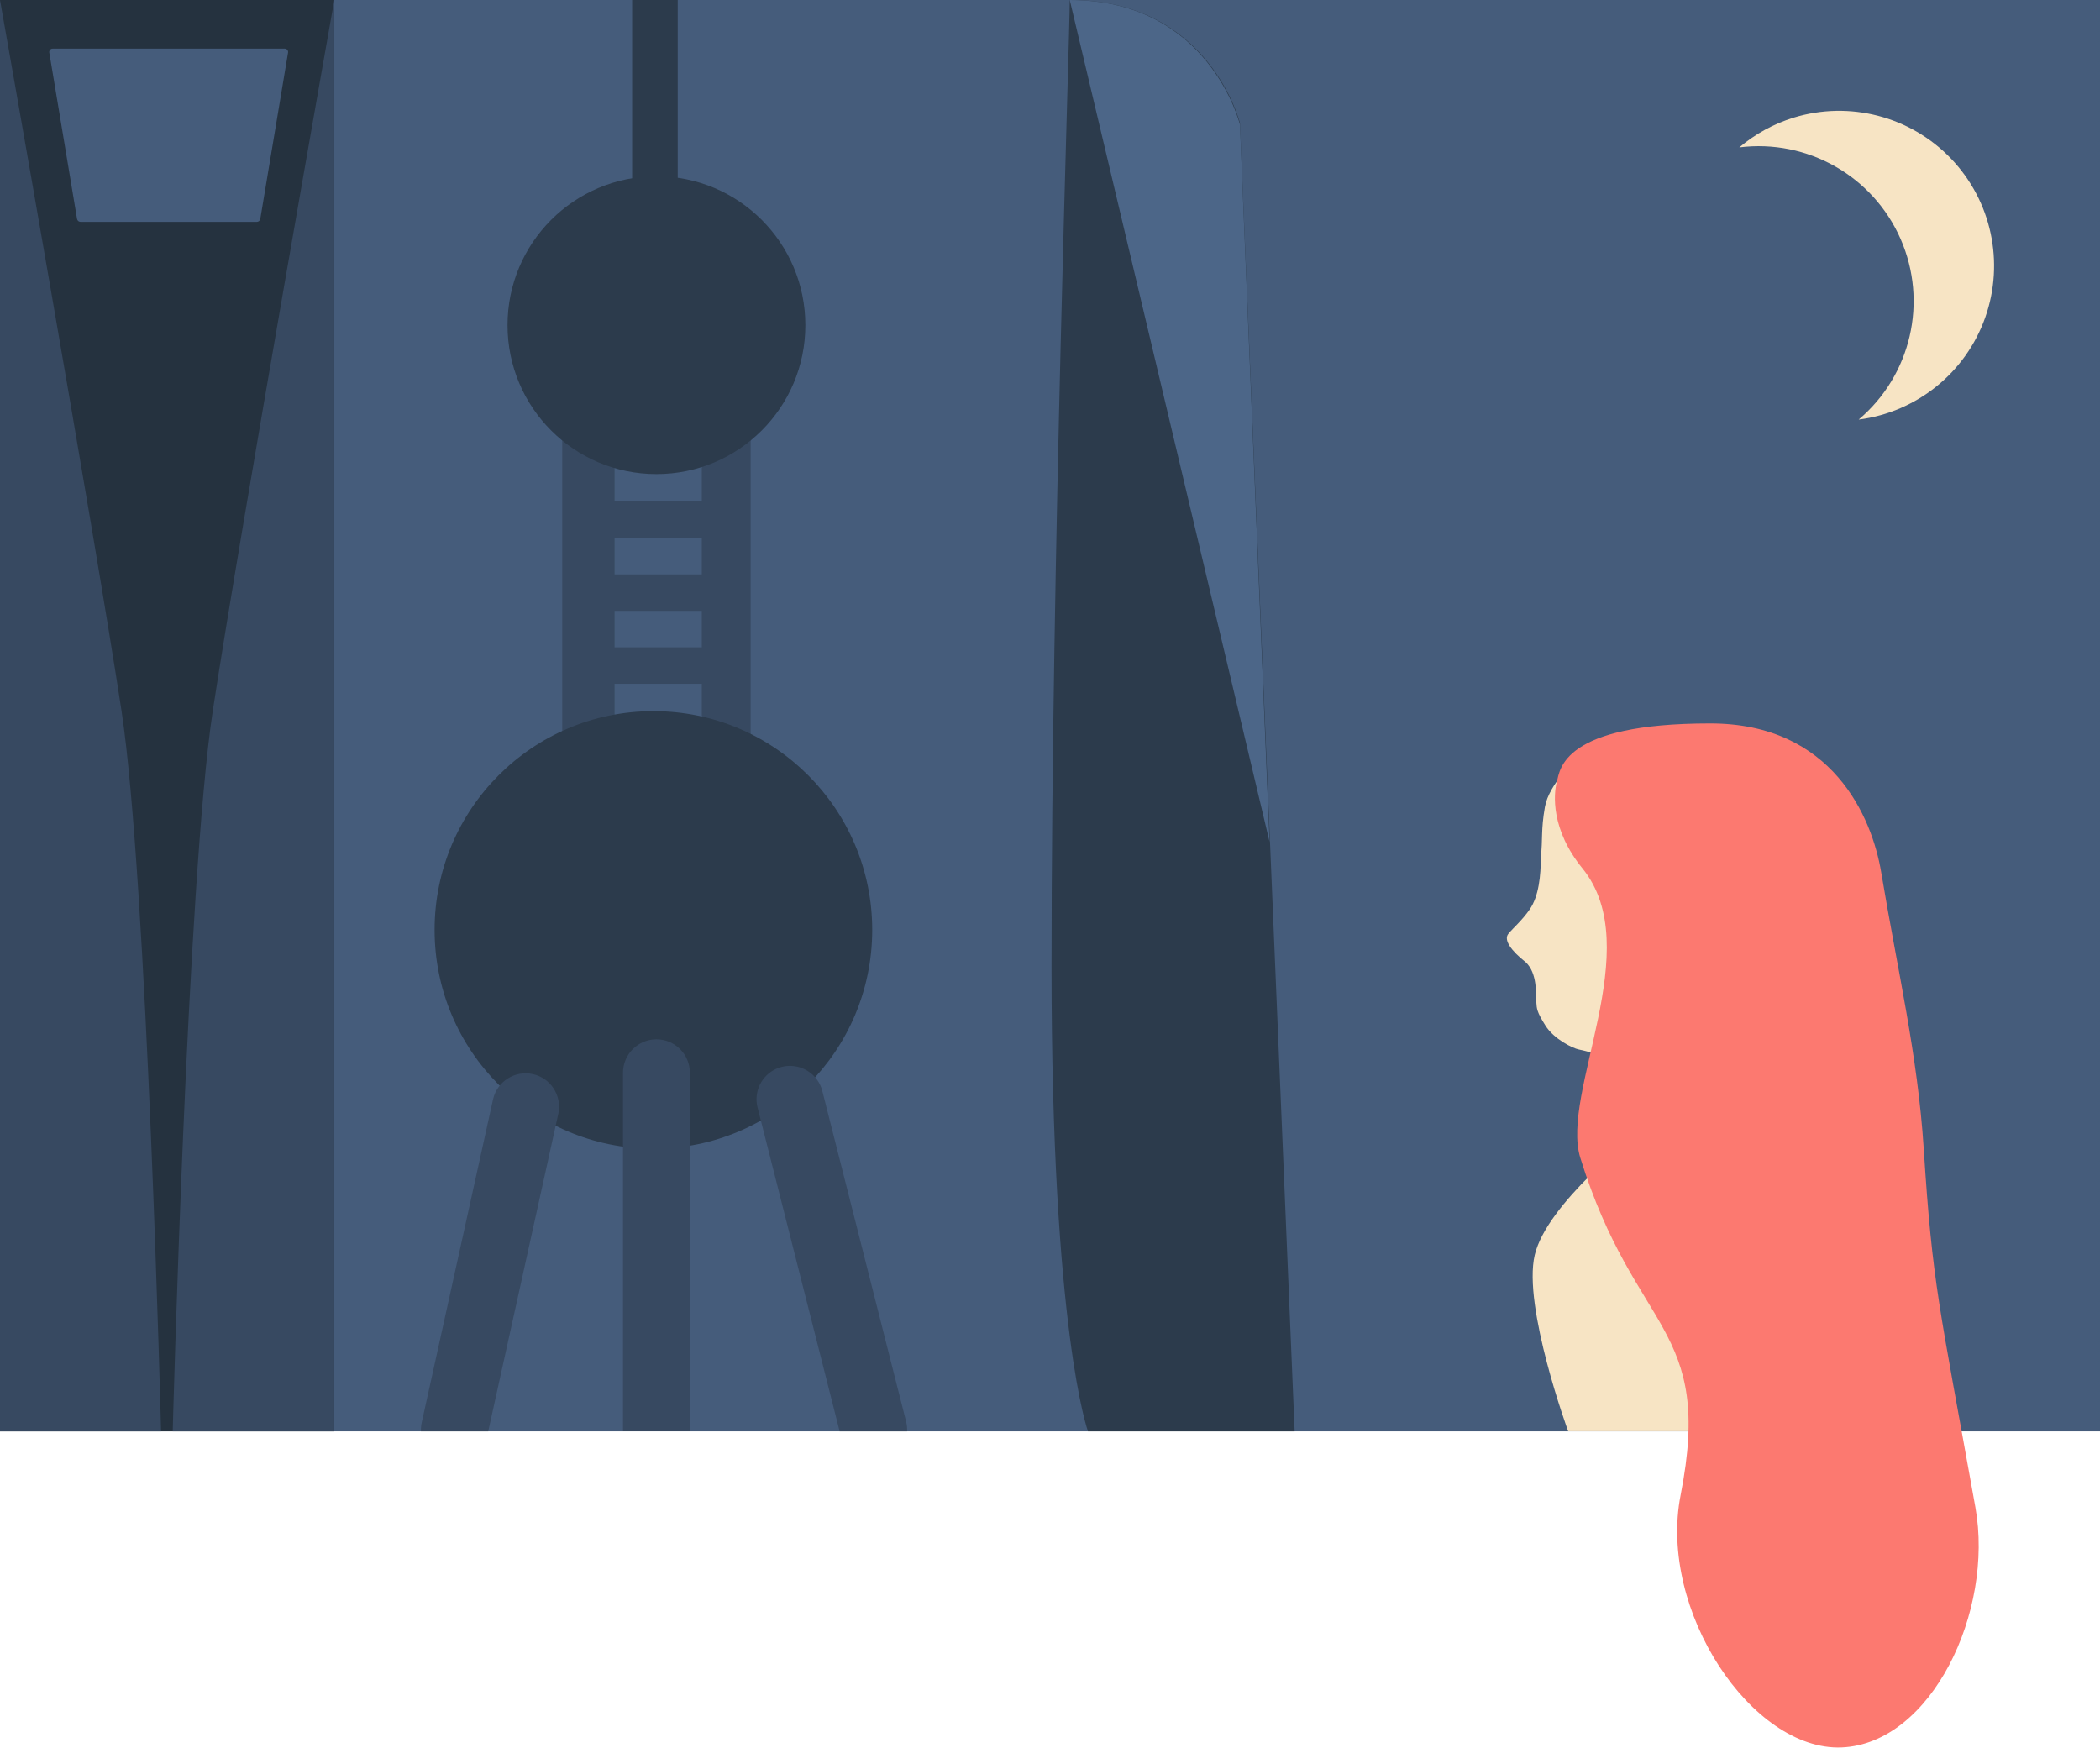
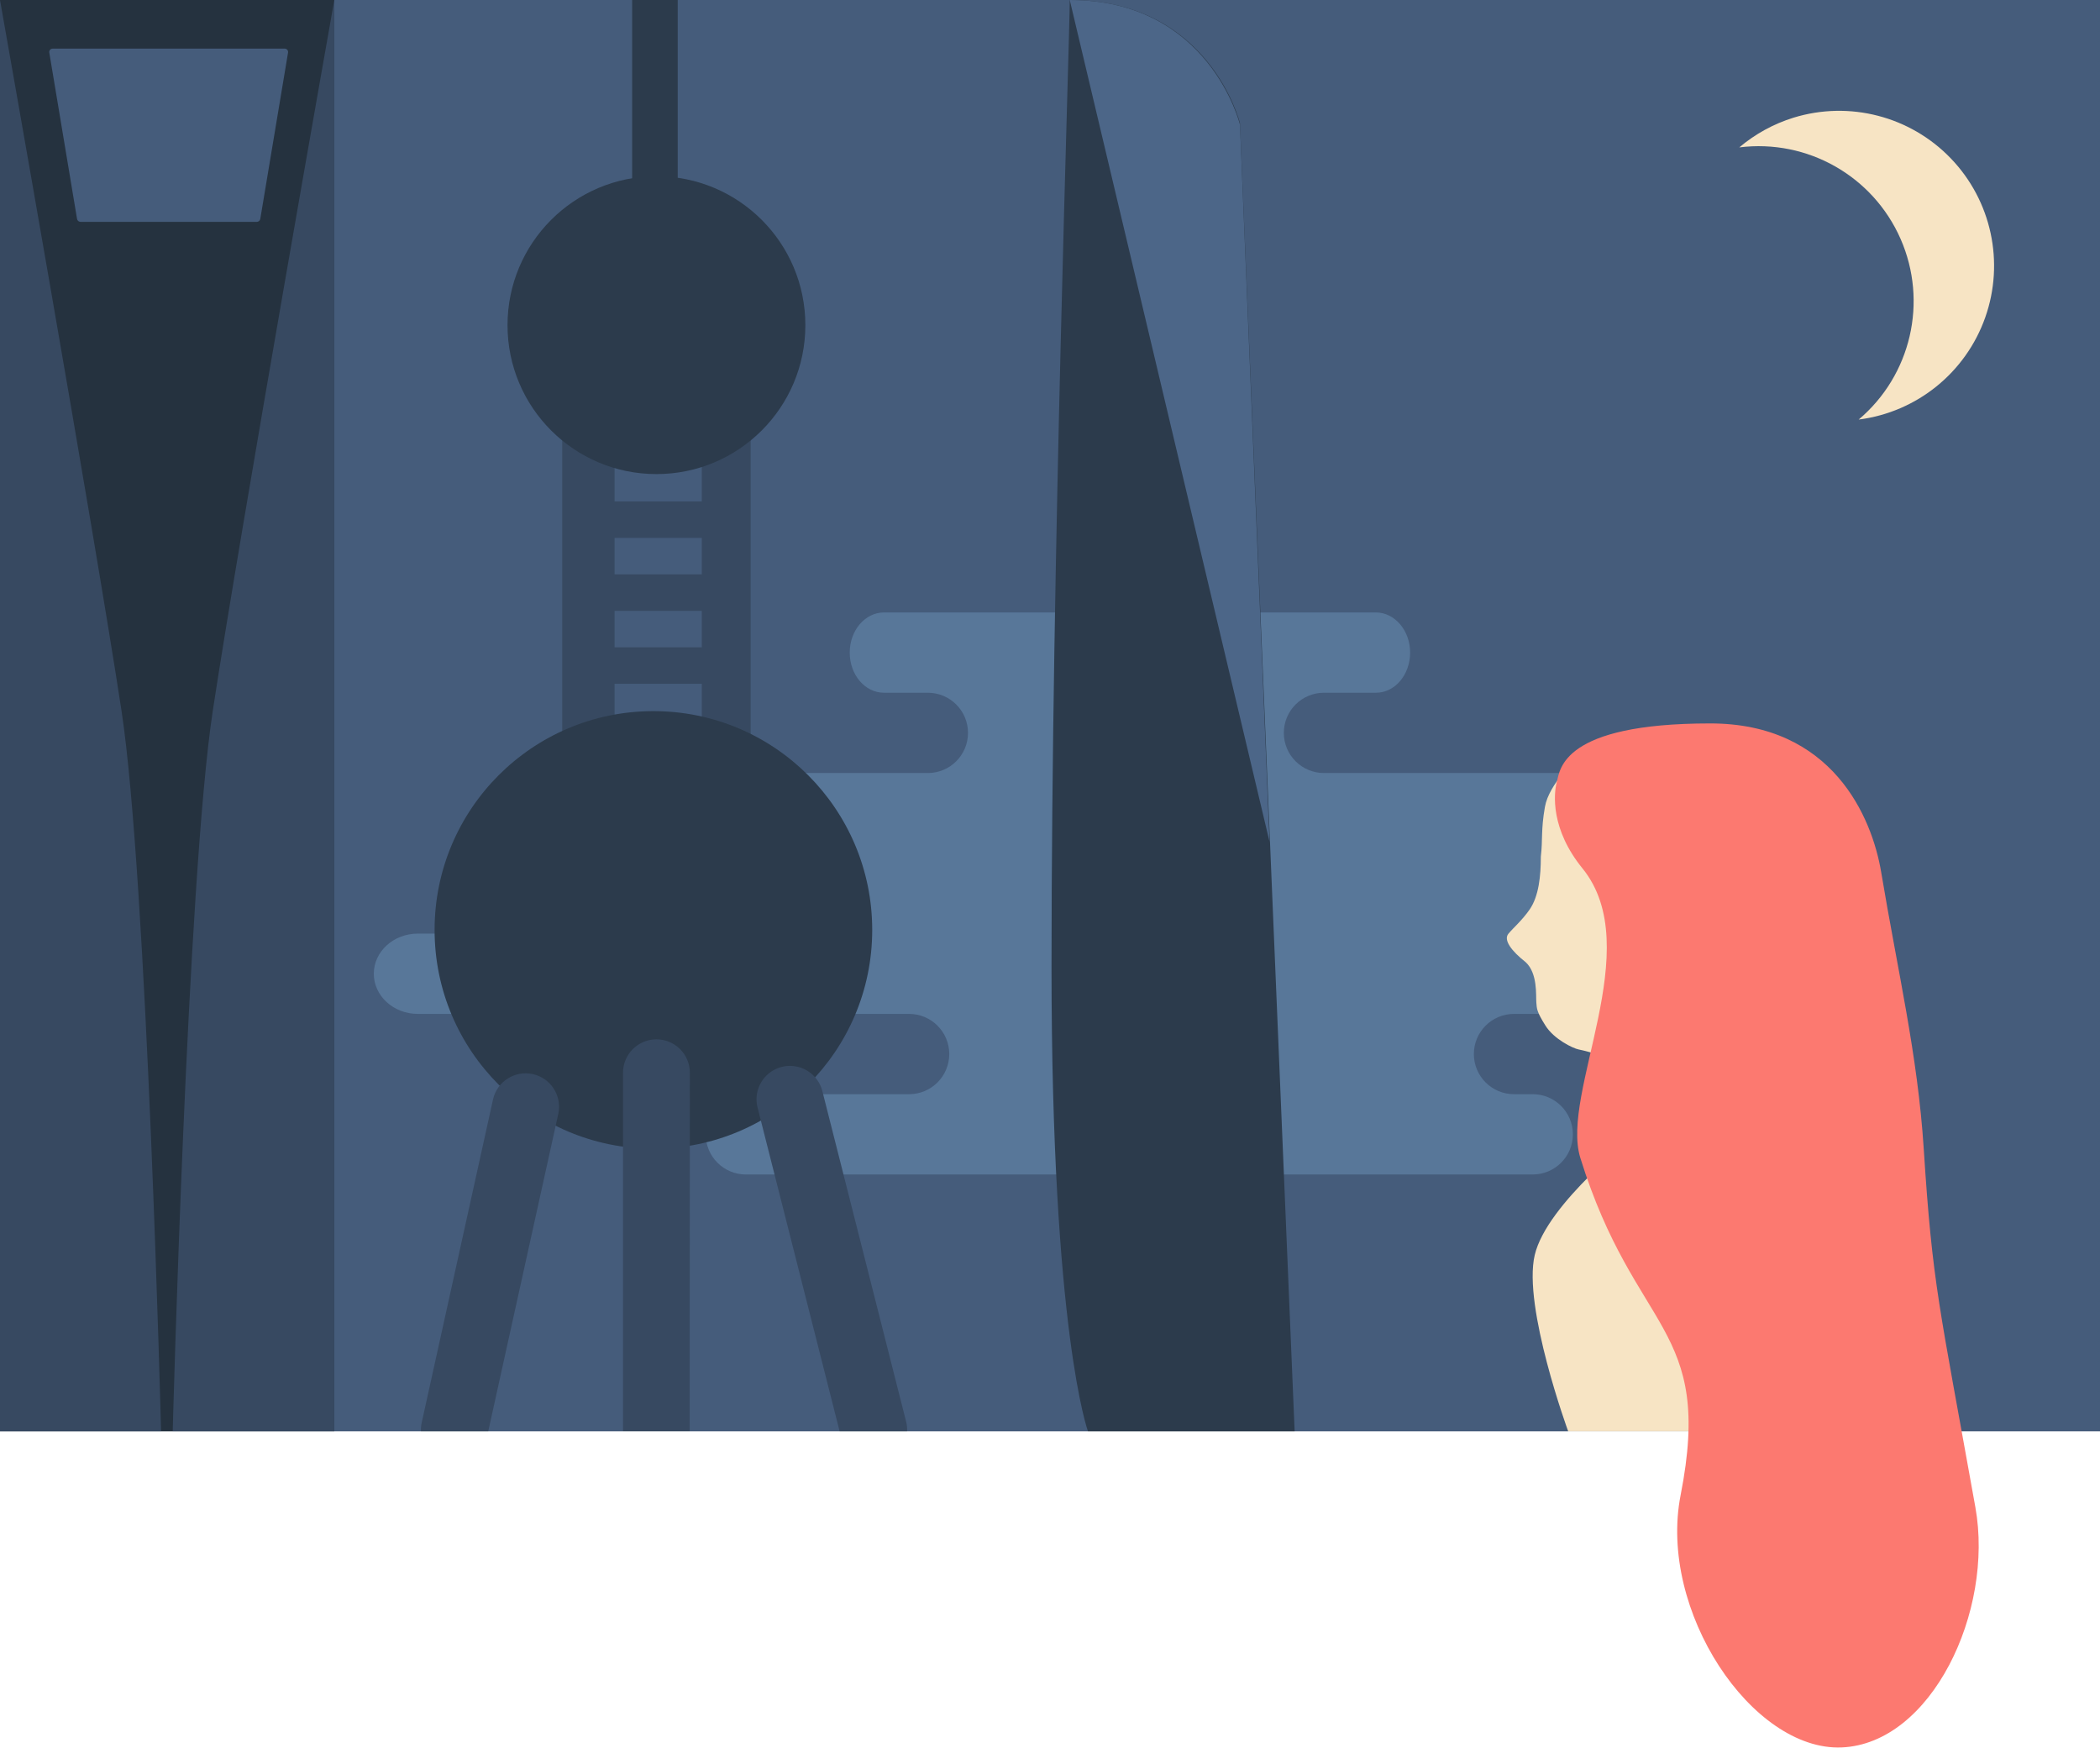
<svg xmlns="http://www.w3.org/2000/svg" viewBox="0 0 691 575.02">
  <defs>
-     <style>.cls-1{fill:#455c7b;}.cls-2{fill:#374961;}.cls-3{fill:#2c3b4c;}.cls-4{fill:#4c6688;}.cls-5{fill:#25323f;}.cls-6{fill:#f7e4c4;}.cls-7{fill:#fc7970;}</style>
+     <style>.cls-1{fill:#455c7b;}.cls-2{fill:#587799;}.cls-3{fill:#374961;}.cls-4{fill:#2c3b4c;}.cls-5{fill:#4c6688;}.cls-6{fill:#25323f;}.cls-7{fill:#f7e4c4;}.cls-8{fill:#fc7970;}</style>
  </defs>
  <g id="Layer_2" data-name="Layer 2">
    <g id="architecture">
      <rect class="cls-1" width="691" height="471" />
-       <rect class="cls-2" x="185" y="138" width="17.22" height="112" />
-       <rect class="cls-2" x="230.93" y="138" width="16.07" height="112" />
-       <rect class="cls-2" x="192.65" y="165" width="45.93" height="12" />
-       <rect class="cls-2" x="192.65" y="189" width="45.93" height="12" />
-       <rect class="cls-2" x="192.65" y="213" width="45.93" height="12" />
-       <circle class="cls-3" cx="215" cy="306" r="72" />
-       <path class="cls-2" d="M183.74,366.37,160.65,471H138.51a11.27,11.27,0,0,1,.25-2.87l23.5-106.5a11,11,0,0,1,21.48,4.74Z" />
-       <path class="cls-2" d="M227,353l-.06,117.5c0,.17,0,.33,0,.49H205c0-.17,0-.33,0-.5L205,353a11,11,0,0,1,11-11h0A11,11,0,0,1,227,353Z" />
-       <path class="cls-2" d="M298.48,471h-22.2L249.34,364.7a11,11,0,1,1,21.32-5.4l27.5,108.5A10.62,10.62,0,0,1,298.48,471Z" />
-       <rect class="cls-3" x="208" width="15" height="80" />
-       <circle class="cls-3" cx="216" cy="107" r="49" />
-       <path class="cls-3" d="M426,471H358s-12-32.58-12-152.75c0-132.9,6-306.18,6-318.25,46,0,56,40.48,56,40.48Z" />
-       <path class="cls-4" d="M352,0c46,0,56,41,56,41l9.74,236Z" />
-       <rect class="cls-5" width="110" height="471" />
+       <path class="cls-2" d="M573.53,307.21H546.62a13.21,13.21,0,0,1,0-26.42H574.8a13.21,13.21,0,1,0,0-26.42H435.65a13.21,13.21,0,1,1,0-26.42h17.06C459,228,464,222,464,214.74s-5.05-13.21-11.29-13.21H290.89c-6.24,0-11.29,5.91-11.29,13.21s5,13.21,11.29,13.21h14.42a13.21,13.21,0,0,1,0,26.42H176.72a13.21,13.21,0,1,0,0,26.42H196.1a13.21,13.21,0,1,1,0,26.42H137.47c-8,0-14.47,5.92-14.47,13.21s6.48,13.21,14.47,13.21H299.14a13.21,13.21,0,1,1,0,26.42H245.42a13.21,13.21,0,1,0,0,26.42H504.34a13.21,13.21,0,0,0,0-26.42h-6.16a13.21,13.21,0,1,1,0-26.42h75.35c8,0,14.47-5.91,14.47-13.21S581.52,307.21,573.53,307.21Z" />
+       <rect class="cls-3" x="185" y="138" width="17.22" height="112" />
+       <rect class="cls-3" x="230.93" y="138" width="16.07" height="112" />
+       <rect class="cls-3" x="192.65" y="165" width="45.93" height="12" />
+       <rect class="cls-3" x="192.65" y="189" width="45.93" height="12" />
+       <rect class="cls-3" x="192.65" y="213" width="45.93" height="12" />
+       <circle class="cls-4" cx="215" cy="306" r="72" />
+       <path class="cls-3" d="M183.74,366.37,160.65,471H138.51a11.27,11.27,0,0,1,.25-2.87l23.5-106.5a11,11,0,0,1,21.48,4.74Z" />
+       <path class="cls-3" d="M227,353l-.06,117.5c0,.17,0,.33,0,.49H205c0-.17,0-.33,0-.5L205,353a11,11,0,0,1,11-11h0A11,11,0,0,1,227,353Z" />
+       <path class="cls-3" d="M298.48,471h-22.2L249.34,364.7a11,11,0,1,1,21.32-5.4l27.5,108.5A10.62,10.62,0,0,1,298.48,471Z" />
+       <rect class="cls-4" x="208" width="15" height="80" />
+       <circle class="cls-4" cx="216" cy="107" r="49" />
+       <path class="cls-4" d="M426,471H358s-12-32.58-12-152.75c0-132.9,6-306.18,6-318.25,46,0,56,40.48,56,40.48Z" />
+       <path class="cls-5" d="M352,0c46,0,56,41,56,41l9.74,236Z" />
+       <rect class="cls-6" width="110" height="471" />
      <path class="cls-1" d="M84.47,73H26.53a1.16,1.16,0,0,1-1.17-.92L16.21,17.25A1.12,1.12,0,0,1,17.38,16H93.62a1.12,1.12,0,0,1,1.17,1.25L85.64,72.08A1.16,1.16,0,0,1,84.47,73Z" />
-       <path class="cls-2" d="M0,0S31,174.77,40,234c8.39,55.24,13,237,13,237H0Z" />
-       <path class="cls-2" d="M110,0S79,174.77,70,234c-8.39,55.24-13.17,237-13.17,237H110Z" />
-       <path class="cls-6" d="M590.13,38.73a51.07,51.07,0,0,0-17.82,9.77,51,51,0,0,1,39.28,89.56,51,51,0,1,0-21.46-99.33Z" />
-       <path id="skin" class="cls-6" d="M518.7,249.83s-9,8-10.35,15.7-.67,10.68-1.34,16.36c0,6.34-.67,13-3.67,17.36-2.56,3.69-5.29,5.94-7,8s1,5.68,5.67,9.35c4,3.67,3.34,11,3.51,13.19s.11,3.08,3,7.68,9.18,7.51,10.85,7.84c2.32.46,8.36,2,10.86,3.84,1.91,1.4,6,7,7,12s2.17,11.19,1.17,12.19c0,0-29.4,22.63-33.4,39.63s11,58,11,58h90L567.61,250Z" />
-       <path id="hair" class="cls-7" d="M562.68,238.05c-48.67,0-49.33,15.18-50.4,19.16-1.11,4.13-2,15.72,8.43,28.54C542,312,513.34,359.54,520,381c18,58,44,55,33,111-7.46,38,23.52,84.23,53,83s50.15-44.67,44-79c-12-67-14.1-73.09-17-118-2-31-8.55-58.31-14-91C616,269,603,238,562.68,238.05Z" />
+       <path class="cls-3" d="M0,0S31,174.77,40,234c8.39,55.24,13,237,13,237H0Z" />
+       <path class="cls-3" d="M110,0S79,174.77,70,234c-8.39,55.24-13.17,237-13.17,237H110Z" />
+       <path class="cls-7" d="M590.13,38.73a51.07,51.07,0,0,0-17.82,9.77,51,51,0,0,1,39.28,89.56,51,51,0,1,0-21.46-99.33Z" />
+       <path id="skin" class="cls-7" d="M518.7,249.83s-9,8-10.35,15.7-.67,10.68-1.34,16.36c0,6.34-.67,13-3.67,17.36-2.56,3.69-5.29,5.94-7,8s1,5.68,5.67,9.35c4,3.67,3.34,11,3.51,13.19s.11,3.08,3,7.68,9.18,7.51,10.85,7.84c2.32.46,8.36,2,10.86,3.84,1.91,1.4,6,7,7,12s2.17,11.19,1.17,12.19c0,0-29.4,22.63-33.4,39.63s11,58,11,58h90L567.61,250Z" />
+       <path id="hair" class="cls-8" d="M562.68,238.05c-48.67,0-49.33,15.18-50.4,19.16-1.11,4.13-2,15.72,8.43,28.54C542,312,513.34,359.54,520,381c18,58,44,55,33,111-7.46,38,23.52,84.23,53,83s50.15-44.67,44-79c-12-67-14.1-73.09-17-118-2-31-8.55-58.31-14-91C616,269,603,238,562.68,238.05Z" />
    </g>
  </g>
</svg>
